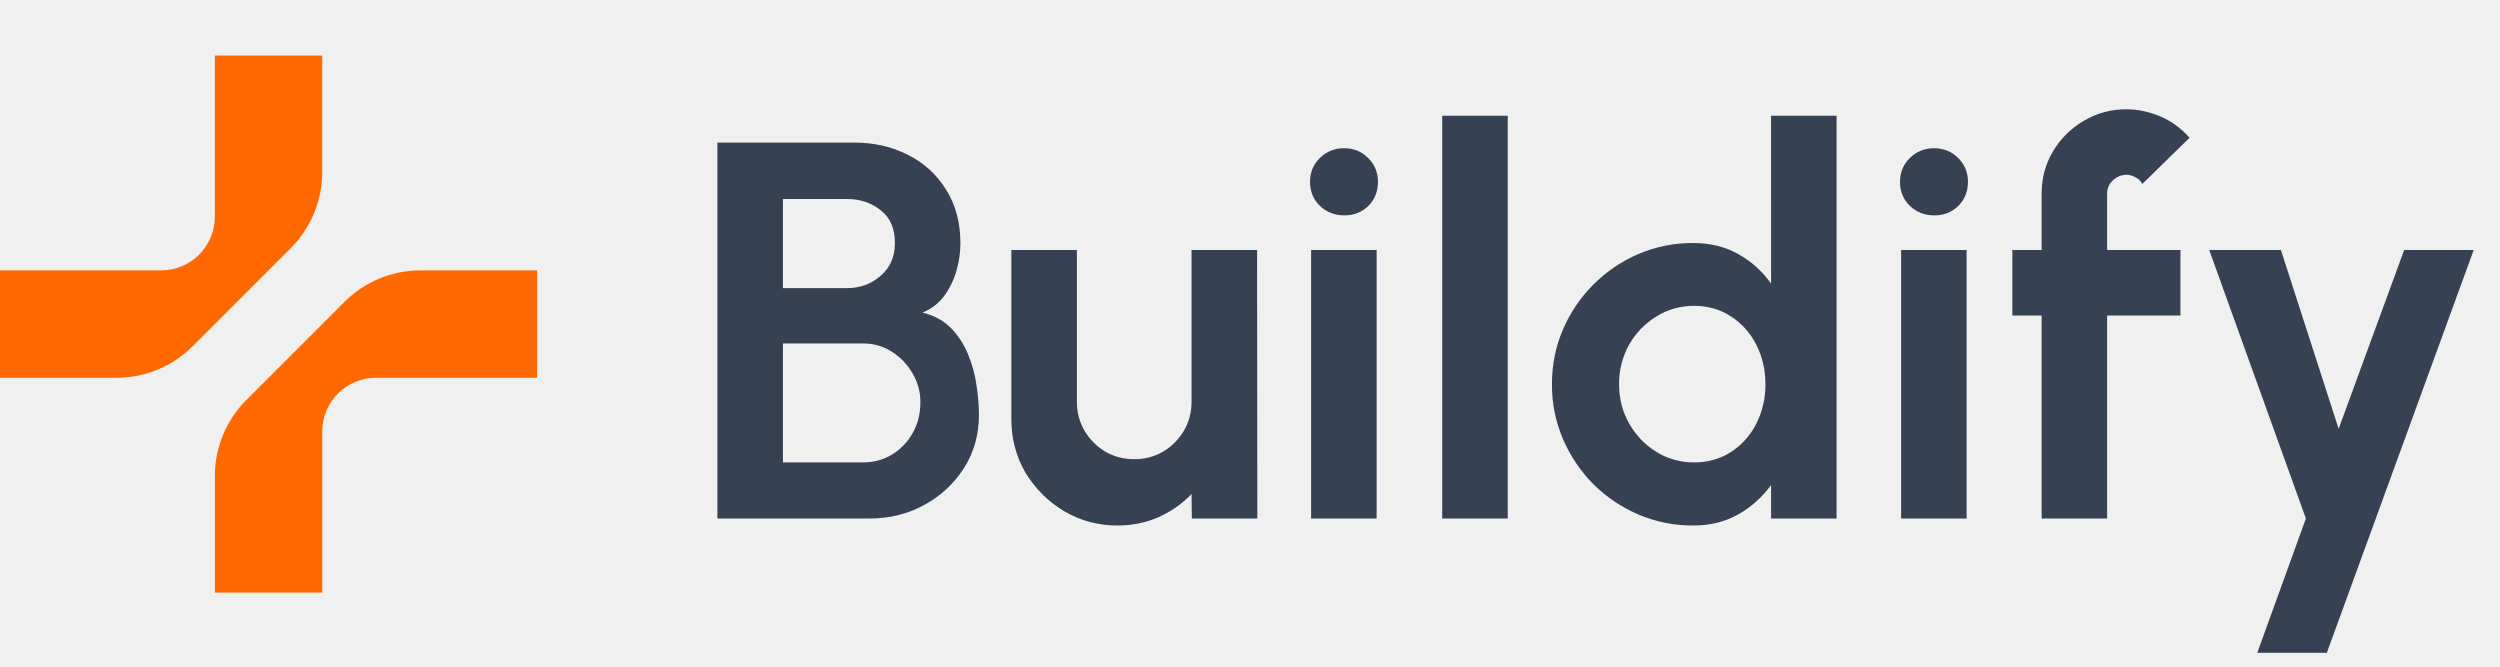
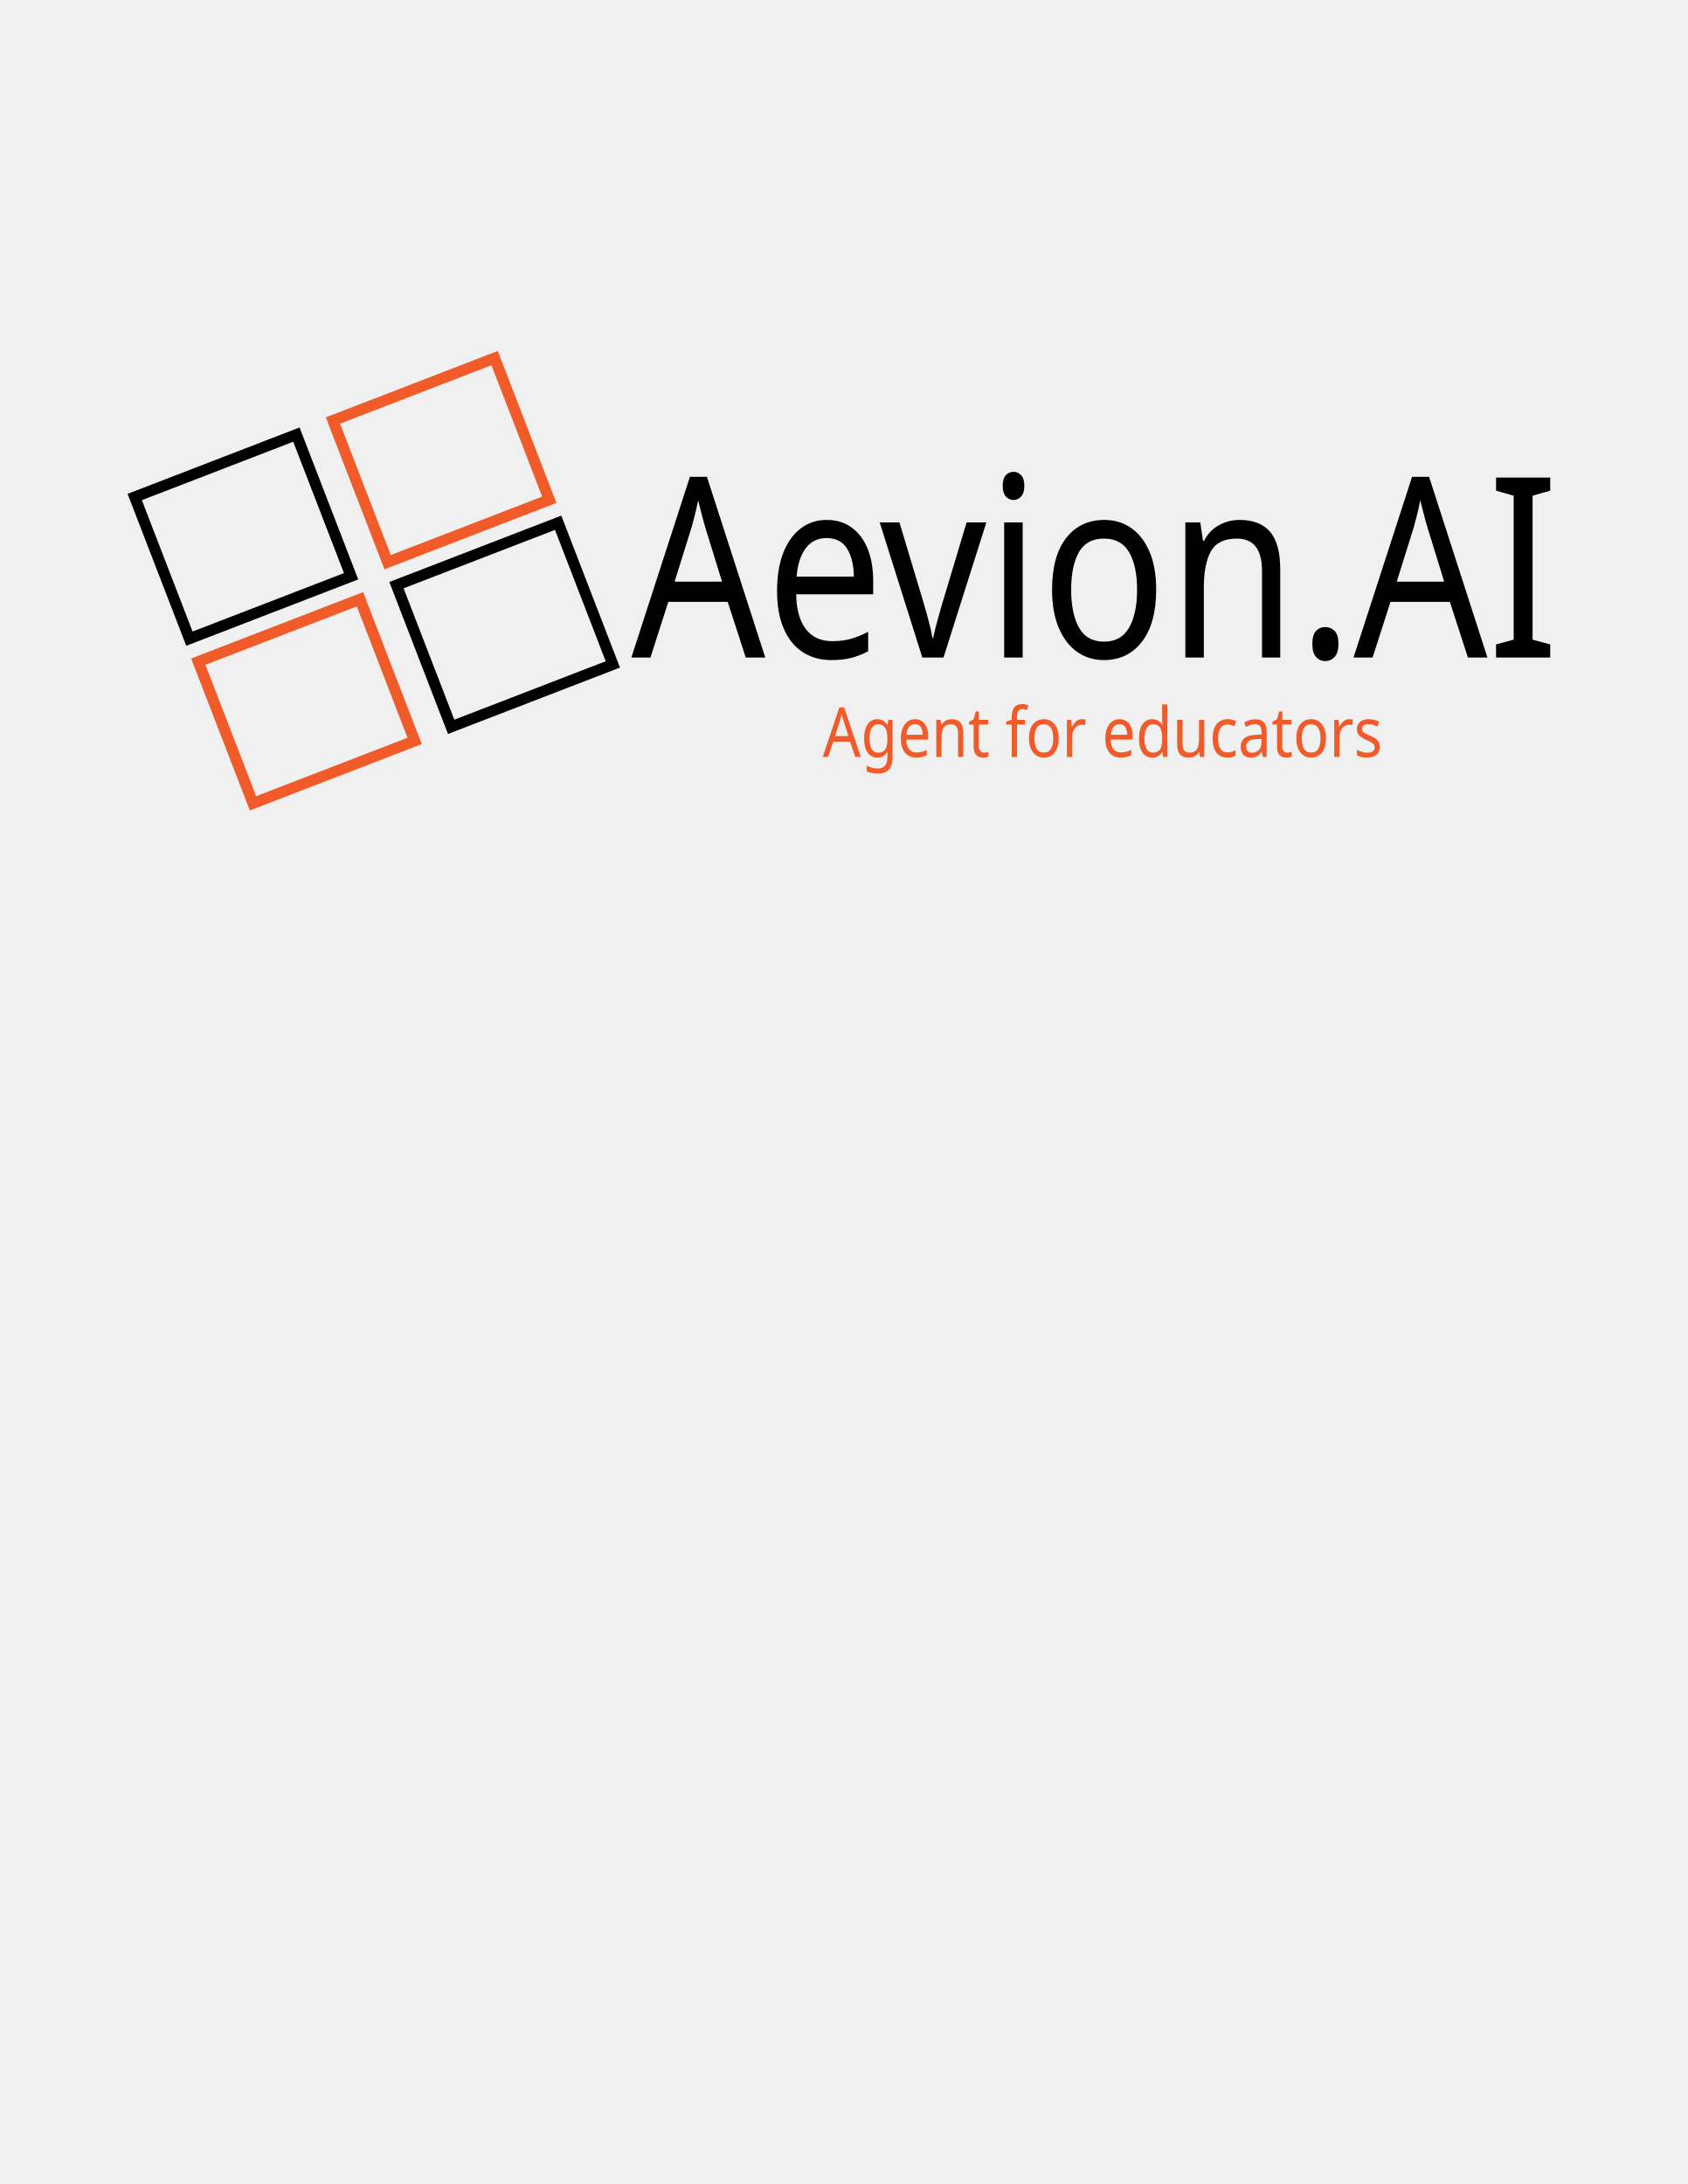
- <svg xmlns="http://www.w3.org/2000/svg" width="135" height="36" viewBox="0 0 135 36" fill="none">
-   <g clip-path="url(#a)" fill="#ff6900">
-     <path d="M17.4 3h-5.8v8.746A2.9 2.9 0 0 1 8.7 14.6H0v5.8h6.298a5.8 5.8 0 0 0 4.1-1.699l5.303-5.302A5.8 5.8 0 0 0 17.4 9.298zm-5.798 29h5.8v-8.746a2.9 2.9 0 0 1 2.9-2.854h8.7v-5.8h-6.298a5.8 5.8 0 0 0-4.101 1.698L13.3 21.601a5.8 5.8 0 0 0-1.698 4.101z" />
-   </g>
-   <path d="M38.74 28V7.7h7.395q1.61 0 2.9.667a4.97 4.97 0 0 1 2.059 1.885q.768 1.218.768 2.885 0 .74-.217 1.494a4.3 4.3 0 0 1-.667 1.363q-.45.594-1.16.884.942.233 1.537.841.595.61.928 1.436.333.812.45 1.668.13.84.13 1.566 0 1.61-.797 2.87a5.8 5.8 0 0 1-2.147 2.002Q48.585 28 46.963 28zm3.538-3.03h4.321q.87 0 1.566-.421a3.14 3.14 0 0 0 1.117-1.16q.42-.74.42-1.682 0-.812-.42-1.537a3.4 3.4 0 0 0-1.117-1.175q-.696-.45-1.566-.449h-4.321zm0-9.411h3.451q1.072 0 1.827-.667.769-.667.769-1.769 0-1.175-.769-1.769-.755-.609-1.827-.609h-3.451zm12.336 7.076V13.5h3.538v8.207q0 .855.42 1.566.42.696 1.117 1.117.71.405 1.552.406a3.05 3.05 0 0 0 1.566-.406q.696-.42 1.116-1.117.42-.711.42-1.566V13.5h3.539l.014 14.5h-3.538l-.014-1.32a5.7 5.7 0 0 1-1.784 1.247q-1.029.45-2.204.45a5.6 5.6 0 0 1-2.885-.768 6.04 6.04 0 0 1-2.088-2.074q-.77-1.305-.769-2.9M70.8 13.5h3.538V28H70.8zm1.798-1.87q-.783 0-1.32-.508-.537-.522-.536-1.305 0-.769.536-1.29a1.8 1.8 0 0 1 1.305-.522q.769 0 1.29.521.537.522.537 1.291 0 .783-.522 1.305-.522.508-1.29.508M77.879 28V6.25h3.538V28zM95.637 6.25h3.538V28h-3.537v-1.812a5.5 5.5 0 0 1-1.755 1.58q-1.059.609-2.45.609a7.4 7.4 0 0 1-2.959-.594 7.9 7.9 0 0 1-2.436-1.639 7.9 7.9 0 0 1-1.638-2.436 7.4 7.4 0 0 1-.595-2.958q0-1.581.595-2.958a7.77 7.77 0 0 1 4.075-4.075 7.4 7.4 0 0 1 2.958-.594q1.39 0 2.45.609 1.058.594 1.755 1.58zm-4.161 18.72q1.131 0 2.001-.566a3.9 3.9 0 0 0 1.363-1.523 4.64 4.64 0 0 0 .493-2.131q0-1.175-.493-2.131a3.86 3.86 0 0 0-1.377-1.538q-.87-.565-1.987-.565t-2.044.58a4.26 4.26 0 0 0-1.465 1.523 4.3 4.3 0 0 0-.537 2.131q0 1.175.551 2.131a4.26 4.26 0 0 0 1.465 1.523 3.83 3.83 0 0 0 2.03.566m11.183-11.47h3.538V28h-3.538zm1.798-1.87q-.783 0-1.32-.508-.536-.522-.536-1.305 0-.769.536-1.29a1.8 1.8 0 0 1 1.305-.522q.77 0 1.291.521.537.522.536 1.291 0 .783-.522 1.305-.522.508-1.29.508m9.329-1.175V13.5h3.958v3.538h-3.958V28h-3.538V17.038h-1.581V13.5h1.581v-3.045q0-1.246.609-2.277a4.63 4.63 0 0 1 1.667-1.653 4.4 4.4 0 0 1 2.306-.623q.913 0 1.812.377.9.377 1.595 1.16l-2.552 2.494a.8.8 0 0 0-.377-.363.96.96 0 0 0-.478-.13q-.42 0-.74.305a.94.94 0 0 0-.304.71m16.039 3.045h3.755l-7.931 21.75h-3.756l2.625-7.25-5.22-14.5h3.871l3.118 9.657z" fill="#364153" />
-   <defs>
-     <clipPath id="a">
-       <path fill="#fff" d="M0 3h29v29H0z" />
-     </clipPath>
-   </defs>
+ <svg xmlns="http://www.w3.org/2000/svg" version="1.1" id="Layer_1" x="0px" y="0px" viewBox="0 0 612 792" style="enable-background:new 0 0 612 792;" xml:space="preserve">
+   <style type="text/css">
+ 	.st0{fill:none;stroke:#000000;stroke-width:4;stroke-miterlimit:10;}
+ 	.st1{fill:none;stroke:#F15A29;stroke-width:4;stroke-miterlimit:10;}
+ 	.st2{font-family:'CooperBlack';}
+ 	.st3{font-size:91.412px;}
+ 	.st4{fill:#F15A29;}
+ 	.st5{font-family:'FranklinGothic-Heavy';}
+ 	.st6{font-size:25.068px;}
+ </style>
+   <rect x="56.65" y="167.08" transform="matrix(0.9329 -0.3601 0.3601 0.9329 -64.1651 44.7621)" class="st0" width="62.84" height="55.07" />
+   <rect x="79.7" y="226.79" transform="matrix(0.9329 -0.3601 0.3601 0.9329 -84.1193 57.0648)" class="st1" width="62.84" height="55.07" />
+   <rect x="151.56" y="199.05" transform="matrix(0.9329 -0.3601 0.3601 0.9329 -69.3122 81.081)" class="st0" width="62.84" height="55.07" />
+   <rect x="128.52" y="139.34" transform="matrix(0.9329 -0.3601 0.3601 0.9329 -49.358 68.7783)" class="st1" width="62.84" height="55.07" />
+   <text transform="matrix(0.8327 0 0 1 228.9264 238.4478)" class="st2 st3">Aevion.AI</text>
+   <text transform="matrix(0.8636 0 0 1 298.3032 274.4898)" class="st4 st5 st6">Agent for educators</text>
</svg>
